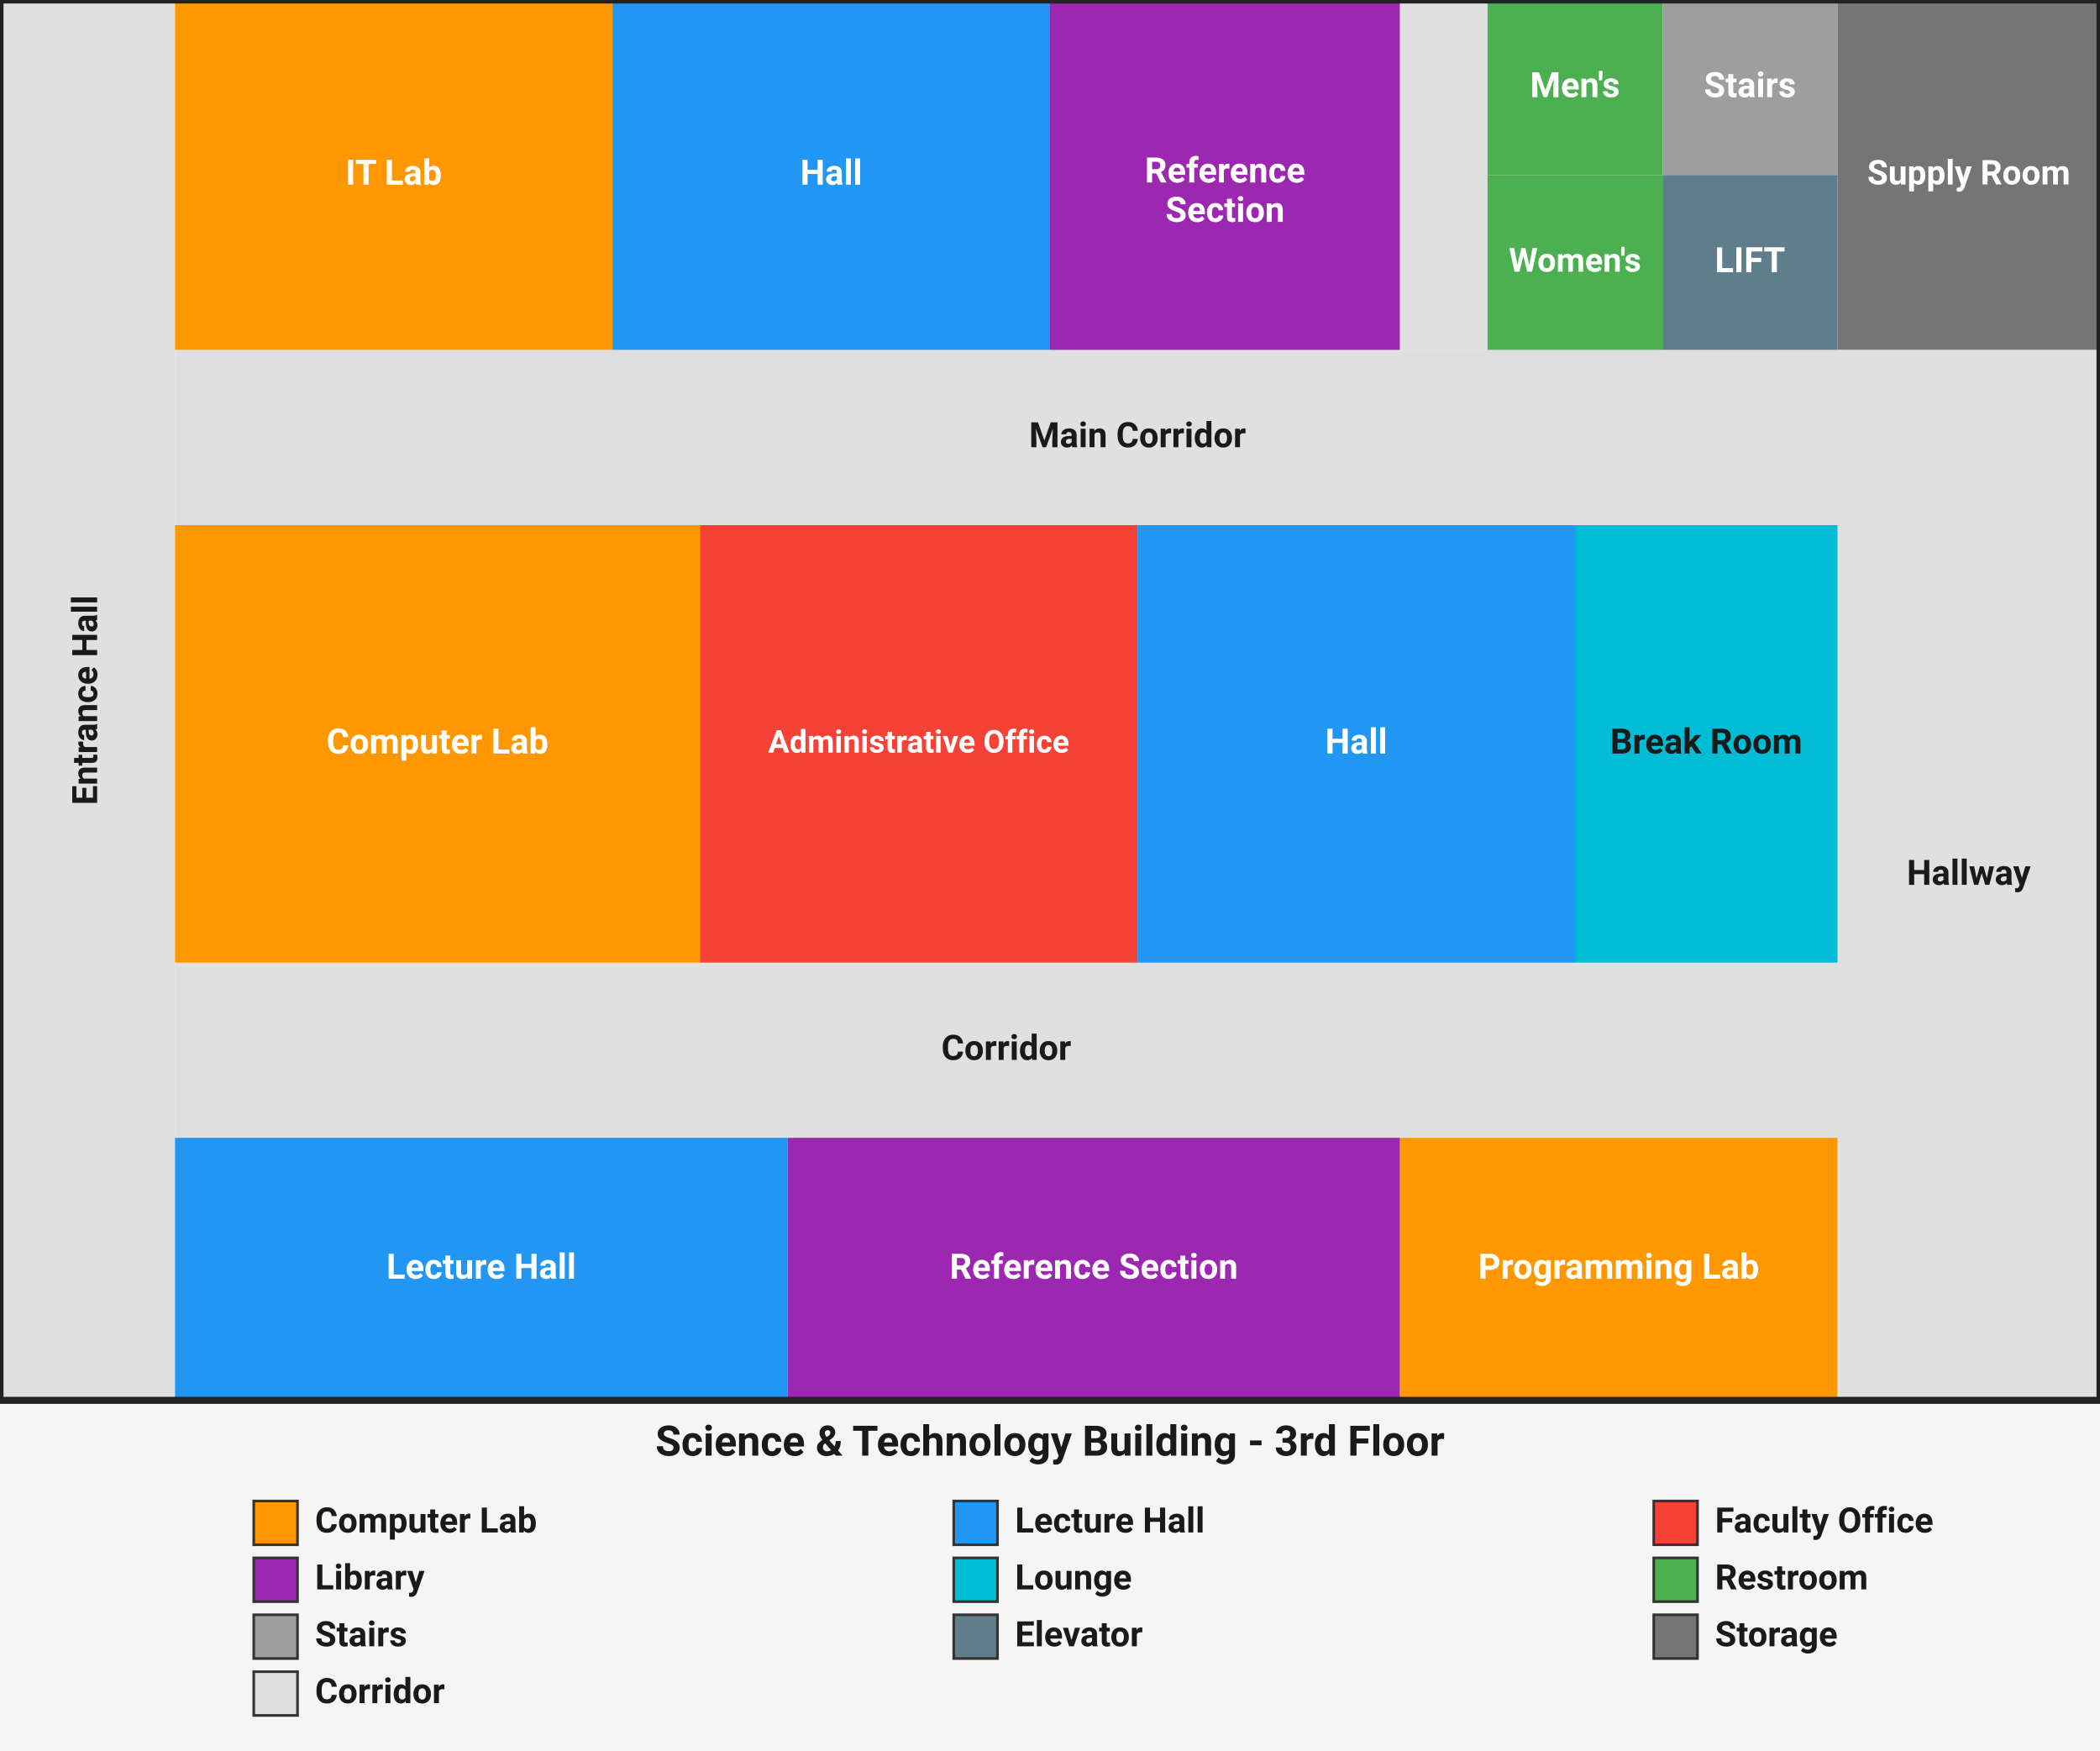
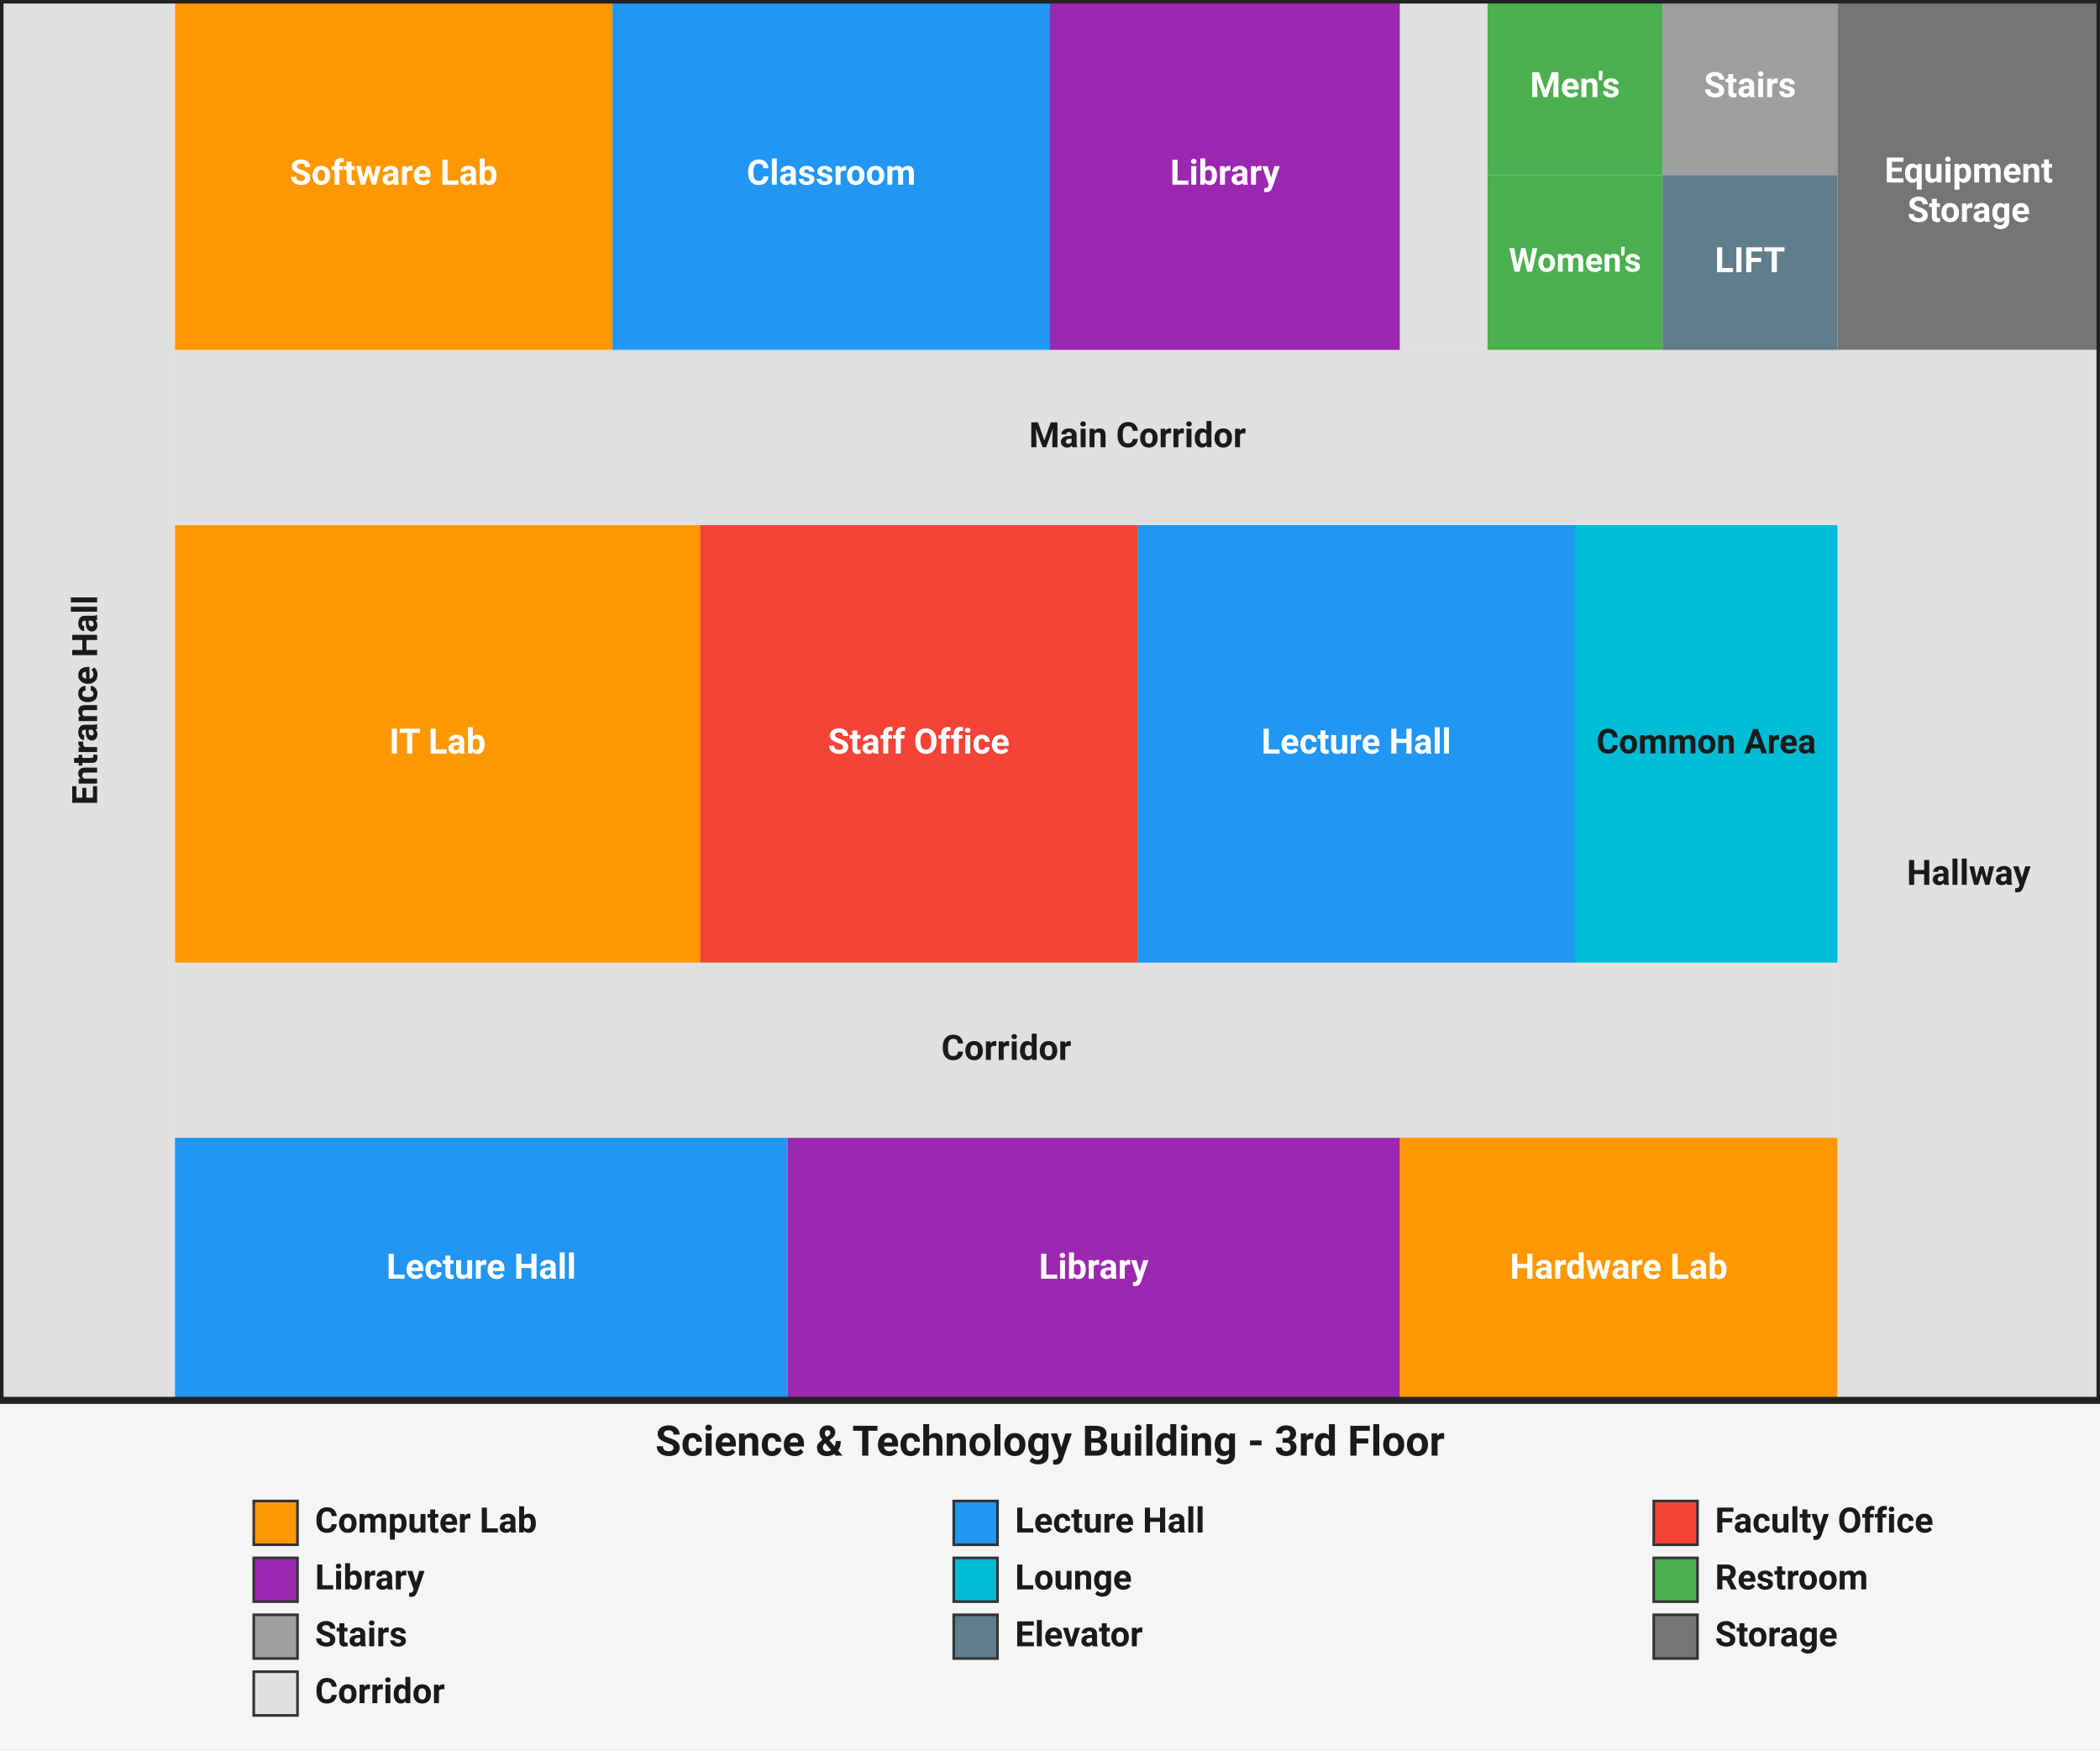
<svg xmlns="http://www.w3.org/2000/svg" viewBox="0 0 2400 2000" width="2400" height="2000" style="display:block; max-width:100%; height:auto;">
  <defs>
    <style>
      text { 
        -webkit-font-smoothing: antialiased;
        -moz-osx-font-smoothing: grayscale;
      }
    </style>
  </defs>
  <rect x="0" y="0" width="2400" height="2000" fill="#f5f5f5" />
  <rect x="0" y="0" width="200" height="1600" fill="#E0E0E0" stroke="none" />
  <text x="100.0" y="800.0" font-family="Roboto,Segoe UI,Arial,sans-serif" font-size="40" font-weight="600" fill="#1a1a1a" text-anchor="middle" dominant-baseline="middle" transform="rotate(-90 100.0 800.0)">
              Entrance Hall
            </text>
  <rect x="200" y="0" width="500" height="400" fill="#FF9800" stroke="none" />
  <text x="450.0" y="200.0" font-family="Roboto,Segoe UI,Arial,sans-serif" font-size="40" font-weight="600" fill="white" text-anchor="middle" dominant-baseline="middle">
-               IT Lab
+               Software Lab
            </text>
  <rect x="700" y="0" width="500" height="400" fill="#2196F3" stroke="none" />
  <text x="950.0" y="200.0" font-family="Roboto,Segoe UI,Arial,sans-serif" font-size="40" font-weight="600" fill="white" text-anchor="middle" dominant-baseline="middle">
-               Hall
+               Classroom
            </text>
  <rect x="1200" y="0" width="400" height="400" fill="#9C27B0" stroke="none" />
-   <g>
-     <text x="1400.0" y="197.5" font-family="Roboto,Segoe UI,Arial,sans-serif" font-size="40" font-weight="600" fill="white" text-anchor="middle" dominant-baseline="middle">
-                   Reference
-                 </text>
-     <text x="1400.0" y="242.5" font-family="Roboto,Segoe UI,Arial,sans-serif" font-size="40" font-weight="600" fill="white" text-anchor="middle" dominant-baseline="middle">
-                   Section
-                 </text>
-   </g>
+   <text x="1400.0" y="200.0" font-family="Roboto,Segoe UI,Arial,sans-serif" font-size="40" font-weight="600" fill="white" text-anchor="middle" dominant-baseline="middle">
+               Library
+             </text>
  <rect x="1600" y="0" width="100" height="400" fill="#E0E0E0" stroke="none" />
  <rect x="1700" y="0" width="200" height="200" fill="#4CAF50" stroke="none" />
  <text x="1800.0" y="100.0" font-family="Roboto,Segoe UI,Arial,sans-serif" font-size="40" font-weight="600" fill="white" text-anchor="middle" dominant-baseline="middle">
              Men's
            </text>
  <rect x="1700" y="200" width="200" height="200" fill="#4CAF50" stroke="none" />
  <text x="1800.0" y="300.0" font-family="Roboto,Segoe UI,Arial,sans-serif" font-size="38" font-weight="600" fill="white" text-anchor="middle" dominant-baseline="middle">
              Women's
            </text>
  <rect x="1900" y="0" width="200" height="200" fill="#9E9E9E" stroke="none" />
  <text x="2000.0" y="100.0" font-family="Roboto,Segoe UI,Arial,sans-serif" font-size="40" font-weight="600" fill="white" text-anchor="middle" dominant-baseline="middle">
              Stairs
            </text>
  <rect x="1900" y="200" width="200" height="200" fill="#607D8B" stroke="none" />
  <text x="2000.0" y="300.0" font-family="Roboto,Segoe UI,Arial,sans-serif" font-size="40" font-weight="600" fill="white" text-anchor="middle" dominant-baseline="middle">
              LIFT
            </text>
  <rect x="2100" y="0" width="300" height="400" fill="#757575" stroke="none" />
-   <text x="2250.0" y="200.0" font-family="Roboto,Segoe UI,Arial,sans-serif" font-size="39" font-weight="600" fill="white" text-anchor="middle" dominant-baseline="middle">
-               Supply Room
-             </text>
+   <g>
+     <text x="2250.0" y="197.5" font-family="Roboto,Segoe UI,Arial,sans-serif" font-size="40" font-weight="600" fill="white" text-anchor="middle" dominant-baseline="middle">
+                   Equipment
+                 </text>
+     <text x="2250.0" y="242.5" font-family="Roboto,Segoe UI,Arial,sans-serif" font-size="40" font-weight="600" fill="white" text-anchor="middle" dominant-baseline="middle">
+                   Storage
+                 </text>
+   </g>
  <rect x="200" y="400" width="2200" height="200" fill="#E0E0E0" stroke="none" />
  <text x="1300.0" y="500.0" font-family="Roboto,Segoe UI,Arial,sans-serif" font-size="40" font-weight="600" fill="#1a1a1a" text-anchor="middle" dominant-baseline="middle">
              Main Corridor
            </text>
  <rect x="1600" y="400" width="100" height="100" fill="#E0E0E0" stroke="none" />
  <rect x="2100" y="400" width="300" height="1200" fill="#E0E0E0" stroke="none" />
  <text x="2250.0" y="1000.0" font-family="Roboto,Segoe UI,Arial,sans-serif" font-size="40" font-weight="600" fill="#1a1a1a" text-anchor="middle" dominant-baseline="middle">
              Hallway
            </text>
  <rect x="200" y="600" width="600" height="500" fill="#FF9800" stroke="none" />
  <text x="500.0" y="850.0" font-family="Roboto,Segoe UI,Arial,sans-serif" font-size="40" font-weight="600" fill="white" text-anchor="middle" dominant-baseline="middle">
-               Computer Lab
+               IT Lab
            </text>
  <rect x="800" y="600" width="500" height="500" fill="#F44336" stroke="none" />
-   <text x="1050.0" y="850.0" font-family="Roboto,Segoe UI,Arial,sans-serif" font-size="36" font-weight="600" fill="white" text-anchor="middle" dominant-baseline="middle">
-               Administrative Office
+   <text x="1050.0" y="850.0" font-family="Roboto,Segoe UI,Arial,sans-serif" font-size="40" font-weight="600" fill="white" text-anchor="middle" dominant-baseline="middle">
+               Staff Office
            </text>
  <rect x="1300" y="600" width="500" height="500" fill="#2196F3" stroke="none" />
  <text x="1550.0" y="850.0" font-family="Roboto,Segoe UI,Arial,sans-serif" font-size="40" font-weight="600" fill="white" text-anchor="middle" dominant-baseline="middle">
-               Hall
+               Lecture Hall
            </text>
  <rect x="1800" y="600" width="300" height="500" fill="#00BCD4" stroke="none" />
-   <text x="1950.0" y="850.0" font-family="Roboto,Segoe UI,Arial,sans-serif" font-size="40" font-weight="600" fill="#1a1a1a" text-anchor="middle" dominant-baseline="middle">
-               Break Room
+   <text x="1950.0" y="850.0" font-family="Roboto,Segoe UI,Arial,sans-serif" font-size="39" font-weight="600" fill="#1a1a1a" text-anchor="middle" dominant-baseline="middle">
+               Common Area
            </text>
  <rect x="200" y="1100" width="1900" height="200" fill="#E0E0E0" stroke="none" />
  <text x="1150.0" y="1200.0" font-family="Roboto,Segoe UI,Arial,sans-serif" font-size="40" font-weight="600" fill="#1a1a1a" text-anchor="middle" dominant-baseline="middle">
              Corridor
            </text>
  <rect x="200" y="1300" width="700" height="300" fill="#2196F3" stroke="none" />
  <text x="550.0" y="1450.0" font-family="Roboto,Segoe UI,Arial,sans-serif" font-size="40" font-weight="600" fill="white" text-anchor="middle" dominant-baseline="middle">
              Lecture Hall
            </text>
  <rect x="900" y="1300" width="700" height="300" fill="#9C27B0" stroke="none" />
  <text x="1250.0" y="1450.0" font-family="Roboto,Segoe UI,Arial,sans-serif" font-size="40" font-weight="600" fill="white" text-anchor="middle" dominant-baseline="middle">
-               Reference Section
+               Library
            </text>
  <rect x="1600" y="1300" width="500" height="300" fill="#FF9800" stroke="none" />
  <text x="1850.0" y="1450.0" font-family="Roboto,Segoe UI,Arial,sans-serif" font-size="40" font-weight="600" fill="white" text-anchor="middle" dominant-baseline="middle">
-               Programming Lab
+               Hardware Lab
            </text>
  <rect x="0" y="0" width="2400" height="1600" fill="none" stroke="#222" stroke-width="8" />
  <text x="1200.0" y="1650" font-family="Roboto,Segoe UI,Arial,sans-serif" font-size="48" font-weight="700" fill="#1a1a1a" text-anchor="middle" dominant-baseline="middle">
          Science &amp; Technology Building - 3rd Floor
        </text>
  <rect x="290.0" y="1715.0" width="50" height="50" fill="#FF9800" stroke="#333" stroke-width="3" />
  <text x="360.0" y="1740" font-family="Roboto,Segoe UI,Arial,sans-serif" font-size="40" font-weight="700" fill="#1a1a1a" text-anchor="start" dominant-baseline="middle">
          Computer Lab
        </text>
  <rect x="1090.0" y="1715.0" width="50" height="50" fill="#2196F3" stroke="#333" stroke-width="3" />
  <text x="1160.0" y="1740" font-family="Roboto,Segoe UI,Arial,sans-serif" font-size="40" font-weight="700" fill="#1a1a1a" text-anchor="start" dominant-baseline="middle">
          Lecture Hall
        </text>
  <rect x="1890.0" y="1715.0" width="50" height="50" fill="#F44336" stroke="#333" stroke-width="3" />
  <text x="1960.0" y="1740" font-family="Roboto,Segoe UI,Arial,sans-serif" font-size="40" font-weight="700" fill="#1a1a1a" text-anchor="start" dominant-baseline="middle">
          Faculty Office
        </text>
  <rect x="290.0" y="1780.0" width="50" height="50" fill="#9C27B0" stroke="#333" stroke-width="3" />
  <text x="360.0" y="1805" font-family="Roboto,Segoe UI,Arial,sans-serif" font-size="40" font-weight="700" fill="#1a1a1a" text-anchor="start" dominant-baseline="middle">
          Library
        </text>
  <rect x="1090.0" y="1780.0" width="50" height="50" fill="#00BCD4" stroke="#333" stroke-width="3" />
  <text x="1160.0" y="1805" font-family="Roboto,Segoe UI,Arial,sans-serif" font-size="40" font-weight="700" fill="#1a1a1a" text-anchor="start" dominant-baseline="middle">
          Lounge
        </text>
  <rect x="1890.0" y="1780.0" width="50" height="50" fill="#4CAF50" stroke="#333" stroke-width="3" />
  <text x="1960.0" y="1805" font-family="Roboto,Segoe UI,Arial,sans-serif" font-size="40" font-weight="700" fill="#1a1a1a" text-anchor="start" dominant-baseline="middle">
          Restroom
        </text>
  <rect x="290.0" y="1845.0" width="50" height="50" fill="#9E9E9E" stroke="#333" stroke-width="3" />
  <text x="360.0" y="1870" font-family="Roboto,Segoe UI,Arial,sans-serif" font-size="40" font-weight="700" fill="#1a1a1a" text-anchor="start" dominant-baseline="middle">
          Stairs
        </text>
  <rect x="1090.0" y="1845.0" width="50" height="50" fill="#607D8B" stroke="#333" stroke-width="3" />
  <text x="1160.0" y="1870" font-family="Roboto,Segoe UI,Arial,sans-serif" font-size="40" font-weight="700" fill="#1a1a1a" text-anchor="start" dominant-baseline="middle">
          Elevator
        </text>
  <rect x="1890.0" y="1845.0" width="50" height="50" fill="#757575" stroke="#333" stroke-width="3" />
  <text x="1960.0" y="1870" font-family="Roboto,Segoe UI,Arial,sans-serif" font-size="40" font-weight="700" fill="#1a1a1a" text-anchor="start" dominant-baseline="middle">
          Storage
        </text>
  <rect x="290.0" y="1910.0" width="50" height="50" fill="#E0E0E0" stroke="#333" stroke-width="3" />
  <text x="360.0" y="1935" font-family="Roboto,Segoe UI,Arial,sans-serif" font-size="40" font-weight="700" fill="#1a1a1a" text-anchor="start" dominant-baseline="middle">
          Corridor
        </text>
</svg>
